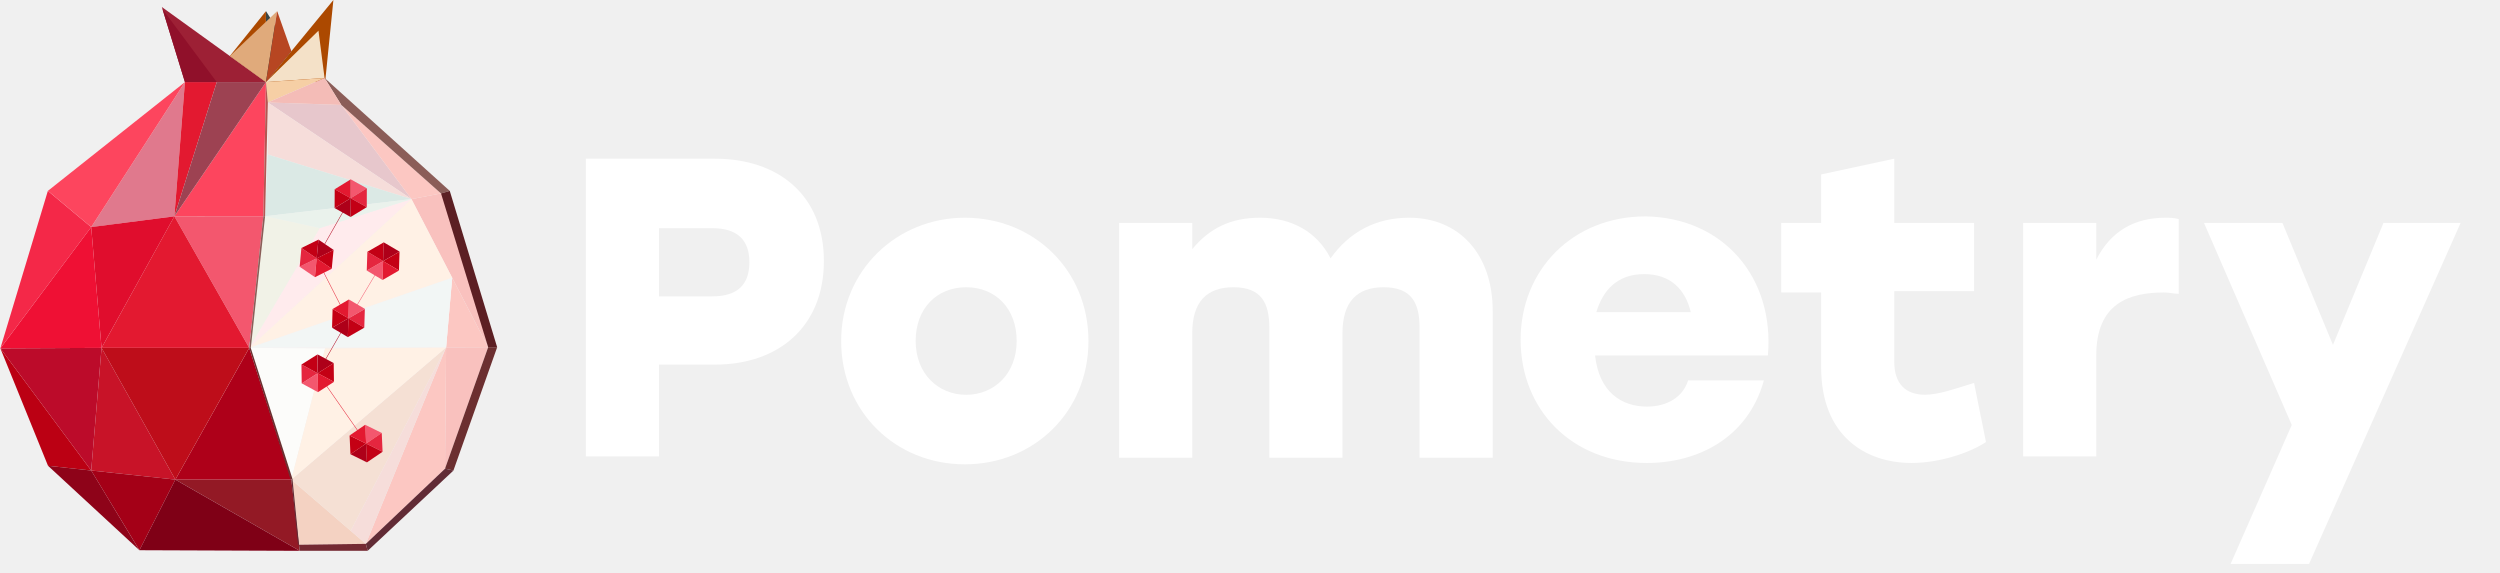
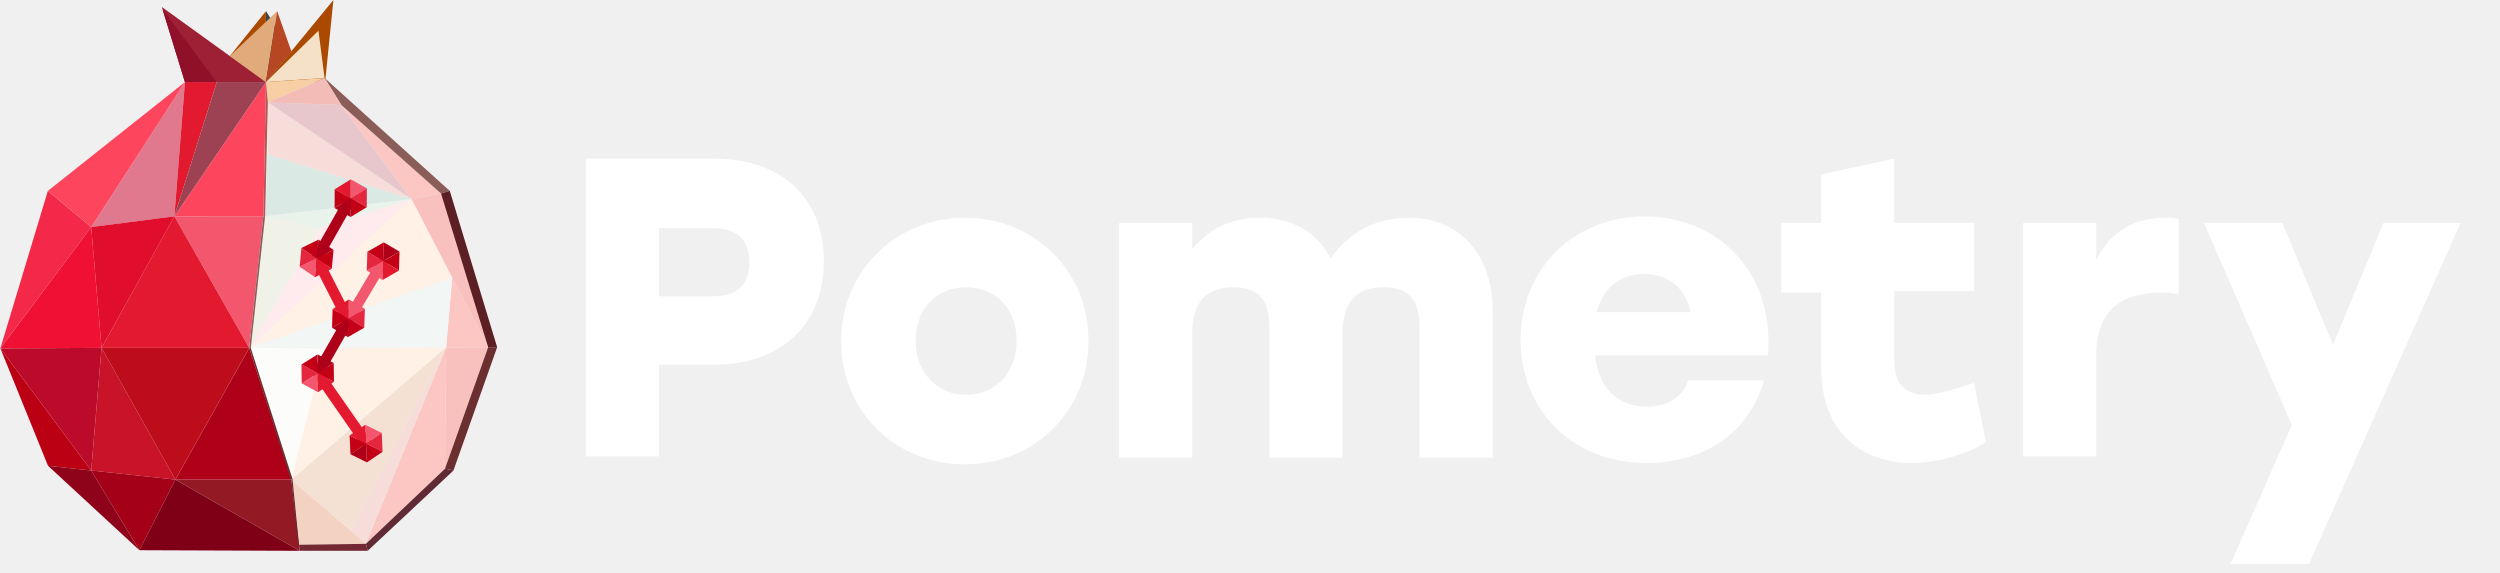
<svg xmlns="http://www.w3.org/2000/svg" width="236" height="54" viewBox="0 0 236 54" fill="none">
-   <g clip-path="url(#clip0_5401_1310)">
+   <g clipPath="url(#clip0_5401_1310)">
    <path d="M77.774 24.64C77.774 30.83 73.507 34.42 67.482 34.42H62.209V43.085H55.305V14.981H67.477C73.507 14.981 77.774 18.445 77.774 24.64ZM70.743 24.761C70.743 22.654 69.613 21.54 67.227 21.54H62.209V27.977H67.227C69.613 27.982 70.743 26.868 70.743 24.761Z" fill="white" />
    <path d="M102.75 32.192C102.75 38.877 97.604 43.832 91.078 43.832C84.552 43.832 79.406 38.877 79.406 32.192C79.406 25.508 84.68 20.553 91.078 20.553C97.604 20.553 102.75 25.503 102.75 32.192ZM86.438 32.192C86.438 35.288 88.574 37.269 91.206 37.269C93.843 37.269 95.974 35.288 95.974 32.192C95.974 29.097 93.965 27.116 91.206 27.116C88.446 27.116 86.438 29.097 86.438 32.192Z" fill="white" />
    <path d="M140.911 29.344V43.212H134.007V30.952C134.007 28.598 133.255 27.116 130.618 27.116C128.109 27.116 126.73 28.477 126.73 31.451V43.212H119.826V30.952C119.826 28.598 119.074 27.116 116.437 27.116C113.928 27.116 112.548 28.477 112.548 31.451V43.212H105.645V21.047H112.548V23.522C114.179 21.541 116.187 20.553 118.952 20.553C121.962 20.553 124.348 21.914 125.605 24.389C127.363 21.914 129.872 20.553 133.01 20.553C137.773 20.553 140.911 24.021 140.911 29.344Z" fill="white" />
    <path d="M166.891 33.553H150.574C150.952 37.022 153.083 38.383 155.469 38.383C157.35 38.383 158.857 37.516 159.358 35.907H166.513C165.005 41.357 160.237 43.706 155.469 43.706C148.315 43.706 143.547 38.63 143.547 32.066C143.547 25.503 148.442 20.427 155.346 20.427C162.746 20.553 167.519 26.249 166.891 33.553ZM150.696 29.465H159.609C159.108 27.358 157.728 25.876 155.214 25.876C152.7 25.876 151.325 27.363 150.696 29.465Z" fill="white" />
    <path d="M187.476 41.724C186.218 42.591 183.336 43.705 180.449 43.705C176.182 43.705 171.915 41.23 171.915 34.667V27.609H168.148V21.046H171.915V16.468L178.819 14.981V21.046H186.351V27.483H178.819V34.168C178.819 36.275 179.948 37.263 181.706 37.263C182.963 37.263 184.343 36.769 186.351 36.149L187.476 41.724Z" fill="white" />
    <path d="M205.671 20.679V27.736C205.17 27.736 204.792 27.61 204.291 27.61C201.026 27.61 197.888 28.598 197.888 33.553V43.086H190.984V21.047H197.888V24.515C199.268 21.793 201.527 20.553 204.414 20.553C204.792 20.553 205.17 20.553 205.671 20.679Z" fill="white" />
    <path d="M232.281 21.046L217.973 53.238H210.568L216.342 40.116L208.059 21.046H215.463L220.231 32.56L224.999 21.046H232.281Z" fill="white" />
    <path d="M25.109 7.75L27.501 4.834L25.109 1.051V7.75Z" fill="#394546" />
    <path d="M21.699 5.289L25.102 7.75V1.056L21.699 5.289Z" fill="#AC4900" />
    <path d="M24.863 20.412L23.527 32.841L16.461 20.422L24.863 20.412Z" fill="#F3576E" />
    <path d="M24.863 20.412L16.461 20.421L25.108 7.75L24.863 20.412Z" fill="#FD455E" />
    <path d="M16.461 20.421L8.609 21.439L17.458 7.75L16.461 20.421Z" fill="#E0798D" />
    <path d="M20.463 7.75L16.461 20.421L17.458 7.75H20.463Z" fill="#E31930" />
    <path d="M25.108 7.75L16.461 20.421L20.463 7.75H25.108Z" fill="#9D4252" />
    <path d="M42.066 18.174L46.083 32.778L38.84 18.794L42.066 18.174Z" fill="#F9C1BE" />
    <path d="M42.111 32.792L42.008 44.243L46.083 32.777L42.111 32.792Z" fill="#F9C1BE" />
    <path d="M42.684 26.22L42.109 32.793L46.082 32.778L42.684 26.22Z" fill="#FCC7C2" />
    <path d="M32.218 9.905L38.843 18.794L25.285 9.673L32.218 9.905Z" fill="#E7C7CC" />
    <path d="M42.009 44.244L34.535 51.34L42.112 32.793L42.009 44.244Z" fill="#FCC7C2" />
    <path d="M25.285 9.673L38.843 18.794L25.285 14.589V9.673Z" fill="#F6DDDA" />
    <path d="M25.284 14.59L38.841 18.794L25.023 20.412L25.284 14.59Z" fill="#DBE9E5" />
    <path d="M30.171 21.54L38.843 18.794L23.527 32.841L30.171 21.54Z" fill="#FFEBED" />
    <path d="M25.023 20.412L38.841 18.794L30.174 21.535L25.023 20.412Z" fill="#EAF2EC" />
    <path d="M42.113 32.793L42.688 26.225L23.527 32.841L42.113 32.793Z" fill="#FFEBED" />
    <path d="M38.843 18.794L42.688 26.22L23.527 32.841L38.843 18.794Z" fill="#FFF1E5" />
    <path d="M28.222 51.426L34.536 51.339L27.5 45.274L28.222 51.426Z" fill="#F4D2C2" />
    <path d="M33.103 50.11L42.113 32.793L27.5 45.275L33.103 50.11Z" fill="#F5E0D4" />
    <path d="M30.692 32.884L23.527 32.841L27.5 45.275L30.692 32.884Z" fill="#FCFCFA" />
    <path d="M42.113 32.793L30.692 32.89L27.5 45.275L42.113 32.793Z" fill="#FFF1E5" />
    <path d="M42.688 26.22L42.113 32.793L23.527 32.841L42.688 26.22Z" fill="#F2F6F5" />
    <path d="M25.025 20.412L30.171 21.541L23.527 32.841L25.025 20.412Z" fill="#F1F2E7" />
    <path d="M41.632 18.261L38.843 18.794L32.219 9.905L41.632 18.261Z" fill="#FCC7C2" />
    <path d="M34.535 51.34L33.102 50.11L42.112 32.793L34.535 51.34Z" fill="#F6DDDA" />
    <path d="M16.461 20.422L9.587 32.841L8.609 21.434L16.461 20.422Z" fill="#E00D2D" />
    <path d="M16.554 45.275L8.609 44.417L9.587 32.841L16.554 45.275Z" fill="#C81328" />
    <path d="M16.554 45.275L13.161 51.94L8.609 44.418L16.554 45.275Z" fill="#A40017" />
    <path d="M9.586 32.841L8.609 44.417L0.035 32.884L9.586 32.841Z" fill="#BC0B2A" />
    <path d="M8.609 44.418L4.533 43.972L0.035 32.885L8.609 44.418Z" fill="#BB0013" />
    <path d="M8.611 44.417L13.158 51.94L4.535 43.972L8.611 44.417Z" fill="#8E0319" />
    <path d="M27.5 45.274L28.29 51.998L16.555 45.274H27.5Z" fill="#931925" />
    <path d="M16.553 45.274L28.289 51.998L13.16 51.94L16.553 45.274Z" fill="#7F0016" />
    <path d="M9.586 32.841L0.035 32.884L8.609 21.434L9.586 32.841Z" fill="#EF1034" />
    <path d="M8.609 21.439L0.035 32.885L4.518 18.02L8.609 21.439Z" fill="#F42848" />
    <path d="M17.458 7.75L8.61 21.439L4.52 18.019L17.458 7.75Z" fill="#FD455E" />
    <path d="M15.277 0.663L25.108 7.75H17.457L15.277 0.663Z" fill="#9D2035" />
    <path d="M15.336 0.857L20.462 7.75H17.457L15.336 0.857Z" fill="#90102A" />
    <path d="M31.473 0L30.692 7.75H25.109L31.473 0Z" fill="#AC4900" />
    <path d="M30.064 2.896L30.638 7.358L25.109 7.745L30.064 2.896Z" fill="#F4E1C8" />
    <path d="M21.699 5.289L25.102 7.75L26.158 1.056L21.699 5.289Z" fill="#E0AA7B" />
    <path d="M25.109 7.75L27.501 4.834L26.165 1.051L25.109 7.75Z" fill="#B74622" />
    <path d="M27.5 45.275H16.555L23.527 32.846L27.5 45.275Z" fill="#AE0019" />
    <path d="M16.554 45.275L9.586 32.841H23.526L16.554 45.275Z" fill="#BE0D1A" />
    <path d="M23.526 32.841H9.586L16.46 20.417L23.526 32.841Z" fill="#E31930" />
    <path d="M41.631 18.262L42.456 18.02L30.637 7.358L32.218 9.906L41.631 18.262Z" fill="#8B5D58" />
    <path d="M46.082 32.779H46.931L42.458 18.02L41.633 18.262L46.082 32.779Z" fill="#5C1F23" />
    <path d="M42.008 44.243L42.803 44.417L46.933 32.777H46.083L42.008 44.243Z" fill="#6C2F30" />
    <path d="M34.535 51.339L34.707 51.998L42.809 44.417L42.014 44.243L34.535 51.339Z" fill="#612B35" />
    <path d="M28.223 51.426L28.291 51.998H34.709L34.537 51.339L28.223 51.426Z" fill="#742932" />
    <path d="M25.109 7.75L30.638 7.362L25.286 9.673L25.109 7.75Z" fill="#F6CFA5" />
    <path d="M30.637 7.358L32.218 9.906L25.285 9.674L30.637 7.358Z" fill="#F4BCB7" />
    <path d="M24.863 20.412H25.025L25.286 9.673L25.109 7.75L24.863 20.412Z" fill="#B45651" />
    <path d="M23.527 32.841L23.675 32.856L25.025 20.412H24.863L23.527 32.841Z" fill="#8B5D58" />
    <path d="M27.431 45.275L27.603 45.188L23.675 32.86L23.527 32.846L27.431 45.275Z" fill="#6C2F30" />
    <path d="M28.128 51.426H28.226L27.607 45.188L27.504 45.275L28.128 51.426Z" fill="#612B35" />
-     <path d="M29.883 24.394L33.109 18.707" stroke="#AE0019" stroke-width="0.045" stroke-miterlimit="10" />
-     <path d="M29.883 24.394L32.858 30.216" stroke="#E31930" stroke-width="0.045" stroke-miterlimit="10" />
-     <path d="M36.278 24.485L32.836 30.264" stroke="#F3576E" stroke-width="0.045" stroke-miterlimit="10" />
-     <path d="M32.861 30.216L29.988 35.229" stroke="#AE0019" stroke-width="0.045" stroke-miterlimit="10" />
-     <path d="M29.945 35.161L34.625 41.88" stroke="#E31930" stroke-width="0.045" stroke-miterlimit="10" />
+     <path d="M29.883 24.394L33.109 18.707" stroke="#AE0019" strokeWidth="0.045" stroke-miterlimit="10" />
+     <path d="M29.883 24.394L32.858 30.216" stroke="#E31930" strokeWidth="0.045" stroke-miterlimit="10" />
+     <path d="M36.278 24.485L32.836 30.264" stroke="#F3576E" strokeWidth="0.045" stroke-miterlimit="10" />
+     <path d="M32.861 30.216L29.988 35.229" stroke="#AE0019" strokeWidth="0.045" stroke-miterlimit="10" />
+     <path d="M29.945 35.161L34.625 41.88" stroke="#E31930" strokeWidth="0.045" stroke-miterlimit="10" />
    <path d="M34.624 17.787L33.111 18.707H33.102V16.934V16.925L34.624 17.773V17.787Z" fill="#F3576E" />
    <path d="M34.624 19.554L33.102 18.711L34.629 17.776L34.624 19.554Z" fill="#E5263F" />
    <path d="M34.625 19.554L33.098 20.484L33.103 18.711L34.625 19.554Z" fill="#C30015" />
    <path d="M33.098 20.484L31.586 19.641L33.108 18.711L33.098 20.484Z" fill="#AE0019" />
    <path d="M31.586 19.642L31.596 17.864L33.108 18.707L31.586 19.642Z" fill="#C40014" />
    <path d="M33.102 18.716L31.59 17.868L33.102 16.934V18.716Z" fill="#E31930" />
    <path d="M28.289 25.173L29.885 24.389H29.89L29.728 26.152V26.162L28.289 25.183V25.173Z" fill="#F3576E" />
    <path d="M28.451 23.41L29.89 24.389L28.289 25.178L28.451 23.41Z" fill="#E5263F" />
    <path d="M28.453 23.41L30.064 22.62L29.892 24.393L28.453 23.41Z" fill="#C30015" />
    <path d="M30.061 22.62L31.495 23.594L29.895 24.393L30.061 22.62Z" fill="#AE0019" />
    <path d="M31.488 23.594L31.317 25.367L29.883 24.393L31.488 23.594Z" fill="#C40014" />
    <path d="M29.892 24.394L31.326 25.367L29.73 26.166L29.892 24.394Z" fill="#E31930" />
    <path d="M34.442 29.165L32.9 30.051H32.891L32.935 28.278H32.945L34.442 29.155V29.165Z" fill="#F3576E" />
    <path d="M34.388 30.933L32.891 30.056L34.442 29.165L34.388 30.933Z" fill="#E5263F" />
    <path d="M34.388 30.932L32.836 31.824L32.89 30.051L34.388 30.932Z" fill="#C30015" />
    <path d="M32.837 31.824L31.344 30.937L32.886 30.051L32.837 31.824Z" fill="#AE0019" />
    <path d="M31.344 30.942L31.398 29.169L32.891 30.046L31.344 30.942Z" fill="#C40014" />
    <path d="M32.891 30.056L31.398 29.169L32.935 28.269L32.891 30.056Z" fill="#E31930" />
    <path d="M34.621 25.542L36.163 24.65V24.66L36.119 26.433L34.621 25.542Z" fill="#F3576E" />
    <path d="M34.68 23.769L36.173 24.645L34.621 25.541L34.68 23.769Z" fill="#E5263F" />
    <path d="M34.68 23.768L36.231 22.877L36.172 24.65L34.68 23.768Z" fill="#C30015" />
    <path d="M36.223 22.877L37.716 23.754L36.164 24.645L36.223 22.877Z" fill="#AE0019" />
    <path d="M37.716 23.754L37.662 25.532L36.164 24.655L37.716 23.754Z" fill="#C40014" />
    <path d="M36.165 24.65L37.663 25.537L36.121 26.428L36.165 24.65Z" fill="#E31930" />
    <path d="M28.48 36.188L29.988 35.238L30.027 37.011L30.017 37.021L28.48 36.188Z" fill="#F3576E" />
    <path d="M28.457 34.41L29.984 35.238L28.482 36.188L28.457 34.41Z" fill="#E5263F" />
    <path d="M28.457 34.41L29.969 33.461L29.984 35.239L28.457 34.41Z" fill="#C30015" />
    <path d="M29.977 33.456L31.504 34.275L29.991 35.234L29.977 33.456Z" fill="#AE0019" />
    <path d="M31.501 34.275L31.525 36.048L29.988 35.234L31.501 34.275Z" fill="#C40014" />
    <path d="M29.988 35.233L31.525 36.047L30.028 37.011L29.988 35.233Z" fill="#E31930" />
    <path d="M36.031 40.877L34.563 41.87H34.553L34.465 40.097L36.031 40.867V40.877Z" fill="#F3576E" />
    <path d="M36.115 42.645L34.559 41.875L36.037 40.867L36.115 42.645Z" fill="#E5263F" />
    <path d="M36.116 42.645L34.638 43.648L34.555 41.875L36.116 42.645Z" fill="#C30015" />
    <path d="M34.639 43.648L33.082 42.878L34.56 41.875L34.639 43.648Z" fill="#AE0019" />
    <path d="M33.084 42.882L33 41.114L34.557 41.875L33.084 42.882Z" fill="#C40014" />
    <path d="M34.562 41.879L33 41.109L34.468 40.102L34.562 41.879Z" fill="#E31930" />
  </g>
  <defs>
    <clipPath id="clip0_5401_1310">
      <rect width="236" height="53.724" fill="white" />
    </clipPath>
  </defs>
</svg>
